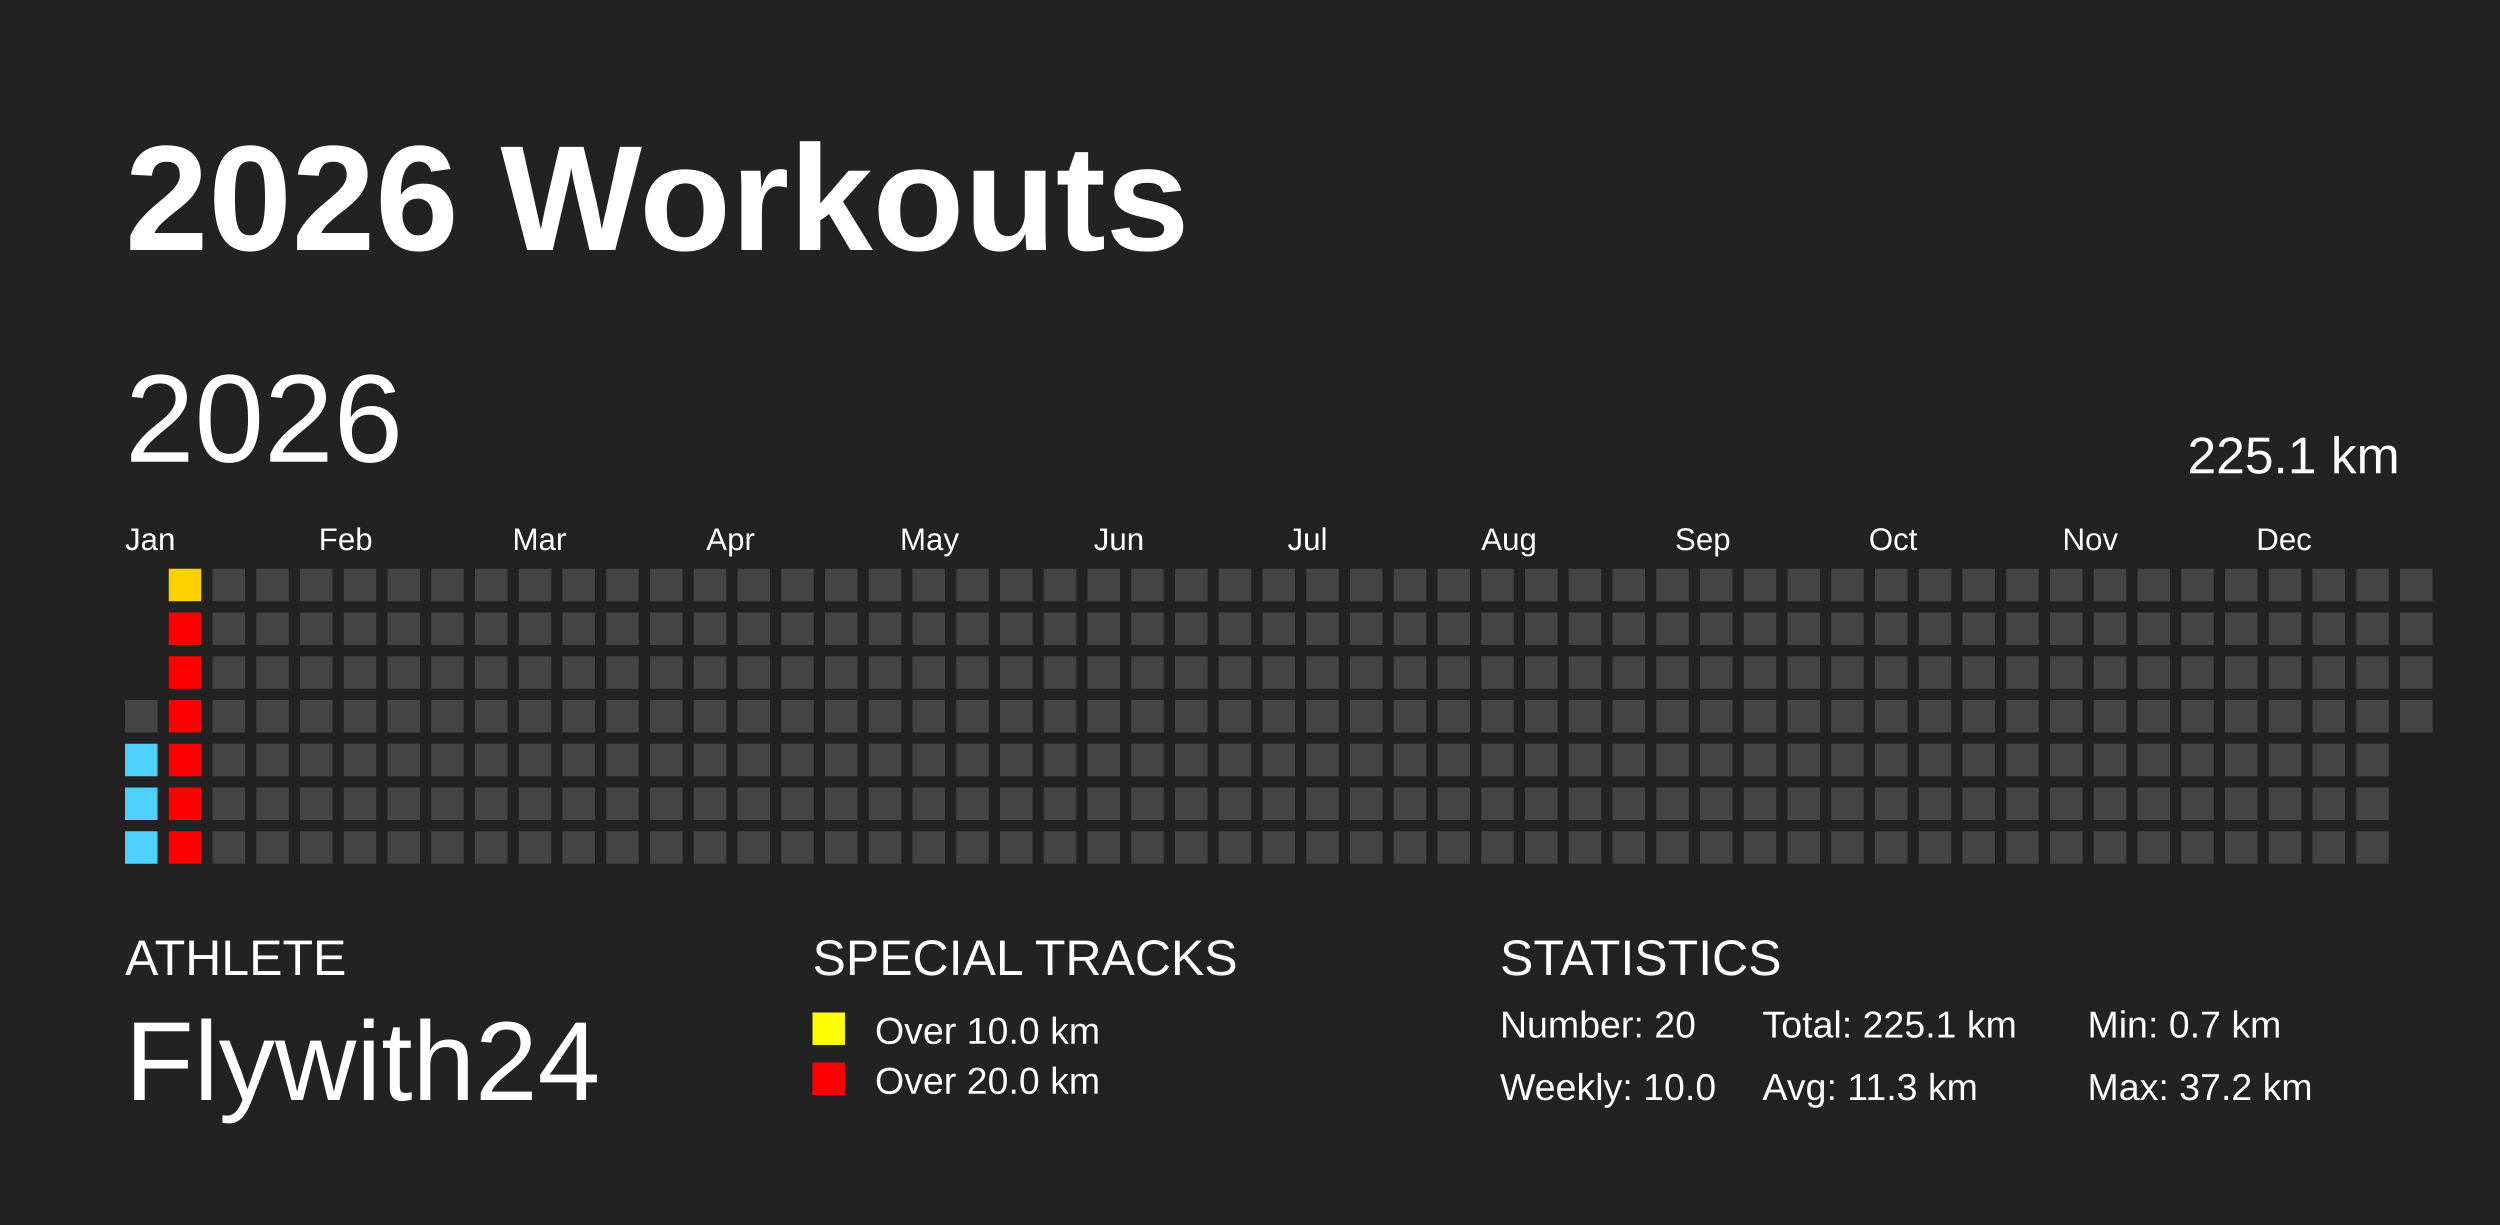
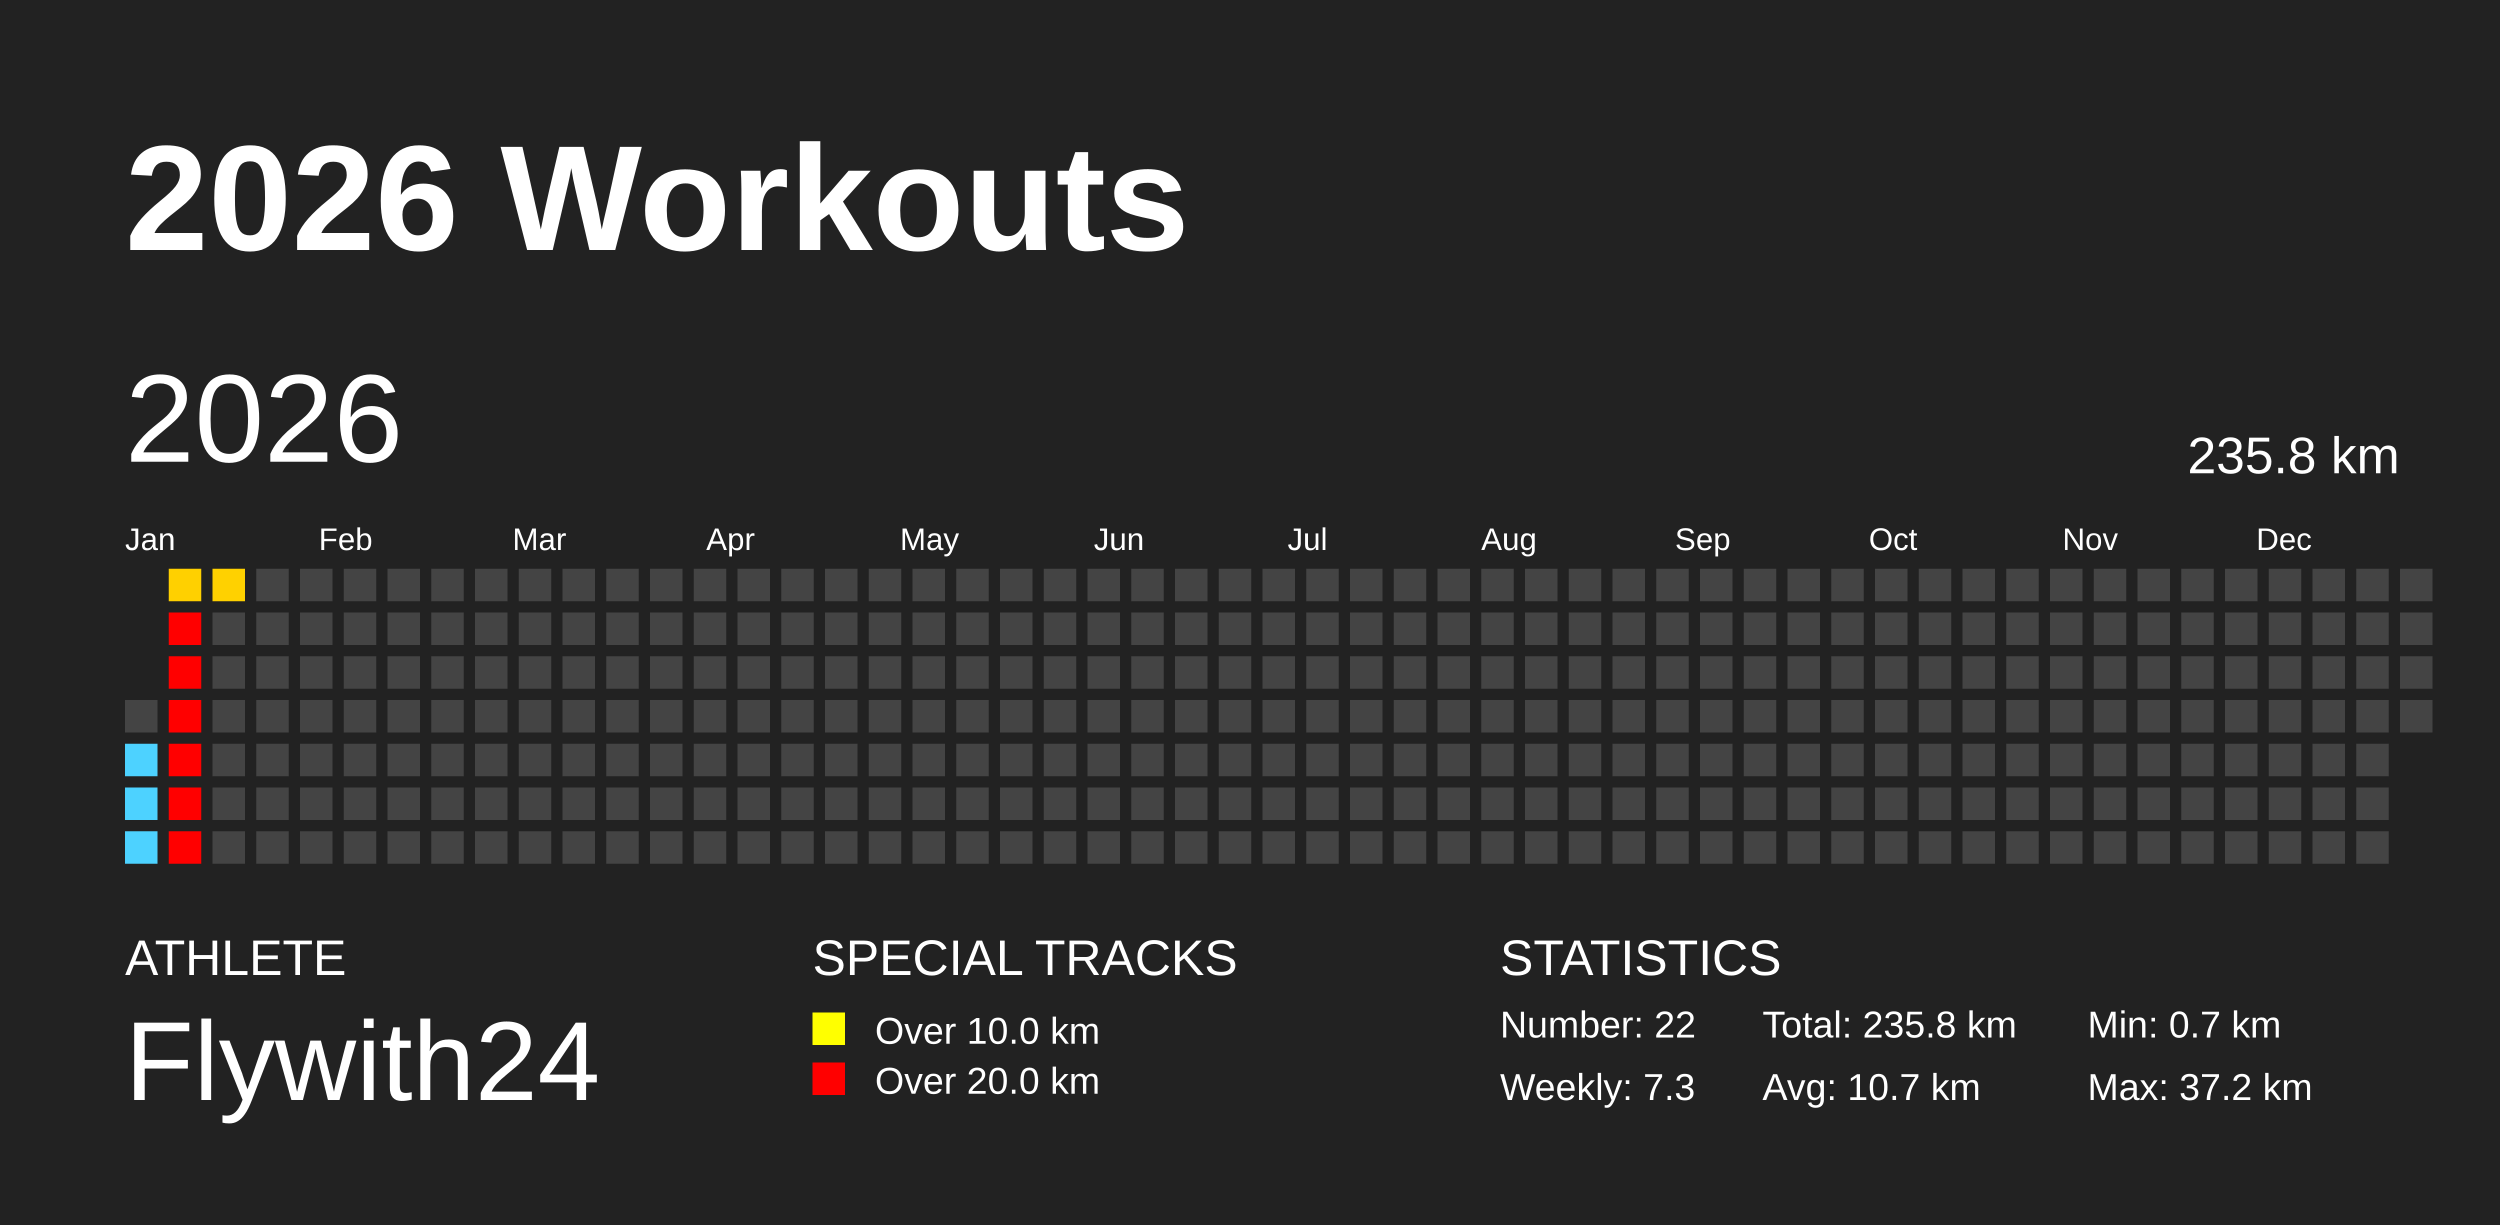
<svg xmlns="http://www.w3.org/2000/svg" baseProfile="full" height="98mm" version="1.1" viewBox="0,0,200,98" width="200mm">
  <defs />
  <rect fill="#222222" height="98" width="200" x="0" y="0" />
  <text fill="#FFFFFF" style="font-size:12px; font-family:Arial; font-weight:bold;" x="10" y="20">2026 Workouts</text>
  <text fill="#FFFFFF" style="font-size:4px; font-family:Arial" x="10" y="78">ATHLETE</text>
  <text fill="#FFFFFF" style="font-size:9px; font-family:Arial" x="10" y="88">Flywith24</text>
  <text fill="#FFFFFF" style="font-size:4px; font-family:Arial" x="65" y="78">SPECIAL TRACKS</text>
  <rect fill="yellow" height="2.6" width="2.6" x="65" y="81" />
  <text fill="#FFFFFF" style="font-size:3px; font-family:Arial" x="70" y="83.5">Over 10.0 km</text>
  <rect fill="red" height="2.6" width="2.6" x="65" y="85" />
  <text fill="#FFFFFF" style="font-size:3px; font-family:Arial" x="70" y="87.5">Over 20.0 km</text>
  <text fill="#FFFFFF" style="font-size:4px; font-family:Arial" x="120" y="78">STATISTICS</text>
-   <text fill="#FFFFFF" style="font-size:3px; font-family:Arial" x="120" y="83">Number: 20</text>
-   <text fill="#FFFFFF" style="font-size:3px; font-family:Arial" x="120" y="88">Weekly: 10.0</text>
-   <text fill="#FFFFFF" style="font-size:3px; font-family:Arial" x="141" y="83">Total: 225.1 km</text>
-   <text fill="#FFFFFF" style="font-size:3px; font-family:Arial" x="141" y="88">Avg: 11.3 km</text>
+   <text fill="#FFFFFF" style="font-size:3px; font-family:Arial" x="120" y="83">Number: 22</text>
+   <text fill="#FFFFFF" style="font-size:3px; font-family:Arial" x="120" y="88">Weekly: 7.3</text>
+   <text fill="#FFFFFF" style="font-size:3px; font-family:Arial" x="141" y="83">Total: 235.8 km</text>
+   <text fill="#FFFFFF" style="font-size:3px; font-family:Arial" x="141" y="88">Avg: 10.7 km</text>
  <text fill="#FFFFFF" style="font-size:3px; font-family:Arial" x="167" y="83">Min: 0.7 km</text>
  <text fill="#FFFFFF" style="font-size:3px; font-family:Arial" x="167" y="88">Max: 37.2 km</text>
  <text dominant-baseline="hanging" fill="#FFFFFF" style="font-size:10.0px; font-family:Arial;" x="10" y="30">2026</text>
-   <text dominant-baseline="hanging" fill="#FFFFFF" style="font-size:4.125px; font-family:Arial;" x="175" y="35">225.1 km</text>
+   <text dominant-baseline="hanging" fill="#FFFFFF" style="font-size:4.125px; font-family:Arial;" x="175" y="35">235.8 km</text>
  <text fill="#FFFFFF" style="font-size:2.5px; font-family:Arial" x="10.0" y="44">Jan</text>
  <text fill="#FFFFFF" style="font-size:2.5px; font-family:Arial" x="25.5" y="44">Feb</text>
  <text fill="#FFFFFF" style="font-size:2.5px; font-family:Arial" x="41.0" y="44">Mar</text>
  <text fill="#FFFFFF" style="font-size:2.5px; font-family:Arial" x="56.5" y="44">Apr</text>
  <text fill="#FFFFFF" style="font-size:2.5px; font-family:Arial" x="72.0" y="44">May</text>
  <text fill="#FFFFFF" style="font-size:2.5px; font-family:Arial" x="87.5" y="44">Jun</text>
  <text fill="#FFFFFF" style="font-size:2.5px; font-family:Arial" x="103.0" y="44">Jul</text>
  <text fill="#FFFFFF" style="font-size:2.5px; font-family:Arial" x="118.5" y="44">Aug</text>
  <text fill="#FFFFFF" style="font-size:2.5px; font-family:Arial" x="134.0" y="44">Sep</text>
  <text fill="#FFFFFF" style="font-size:2.5px; font-family:Arial" x="149.5" y="44">Oct</text>
  <text fill="#FFFFFF" style="font-size:2.5px; font-family:Arial" x="165.0" y="44">Nov</text>
  <text fill="#FFFFFF" style="font-size:2.5px; font-family:Arial" x="180.5" y="44">Dec</text>
  <rect fill="#444444" height="2.6" width="2.6" x="10.0" y="56.0" />
  <rect fill="#4dd2ff" height="2.6" width="2.6" x="10.0" y="59.5" />
  <rect fill="#4dd2ff" height="2.6" width="2.6" x="10.0" y="63.0" />
  <rect fill="#4dd2ff" height="2.6" width="2.6" x="10.0" y="66.5" />
  <rect fill="#ffd000" height="2.6" width="2.6" x="13.5" y="45.5" />
  <rect fill="red" height="2.6" width="2.6" x="13.5" y="49.0" />
  <rect fill="red" height="2.6" width="2.6" x="13.5" y="52.5" />
  <rect fill="red" height="2.6" width="2.6" x="13.5" y="56.0" />
  <rect fill="red" height="2.6" width="2.6" x="13.5" y="59.5" />
  <rect fill="red" height="2.6" width="2.6" x="13.5" y="63.0" />
  <rect fill="red" height="2.6" width="2.6" x="13.5" y="66.5" />
-   <rect fill="#444444" height="2.6" width="2.6" x="17.0" y="45.5" />
+   <rect fill="#ffd100" height="2.6" width="2.6" x="17.0" y="45.5" />
  <rect fill="#444444" height="2.6" width="2.6" x="17.0" y="49.0" />
  <rect fill="#444444" height="2.6" width="2.6" x="17.0" y="52.5" />
  <rect fill="#444444" height="2.6" width="2.6" x="17.0" y="56.0" />
  <rect fill="#444444" height="2.6" width="2.6" x="17.0" y="59.5" />
  <rect fill="#444444" height="2.6" width="2.6" x="17.0" y="63.0" />
  <rect fill="#444444" height="2.6" width="2.6" x="17.0" y="66.5" />
  <rect fill="#444444" height="2.6" width="2.6" x="20.5" y="45.5" />
  <rect fill="#444444" height="2.6" width="2.6" x="20.5" y="49.0" />
  <rect fill="#444444" height="2.6" width="2.6" x="20.5" y="52.5" />
  <rect fill="#444444" height="2.6" width="2.6" x="20.5" y="56.0" />
  <rect fill="#444444" height="2.6" width="2.6" x="20.5" y="59.5" />
  <rect fill="#444444" height="2.6" width="2.6" x="20.5" y="63.0" />
  <rect fill="#444444" height="2.6" width="2.6" x="20.5" y="66.5" />
  <rect fill="#444444" height="2.6" width="2.6" x="24.0" y="45.5" />
  <rect fill="#444444" height="2.6" width="2.6" x="24.0" y="49.0" />
  <rect fill="#444444" height="2.6" width="2.6" x="24.0" y="52.5" />
  <rect fill="#444444" height="2.6" width="2.6" x="24.0" y="56.0" />
  <rect fill="#444444" height="2.6" width="2.6" x="24.0" y="59.5" />
  <rect fill="#444444" height="2.6" width="2.6" x="24.0" y="63.0" />
  <rect fill="#444444" height="2.6" width="2.6" x="24.0" y="66.5" />
  <rect fill="#444444" height="2.6" width="2.6" x="27.5" y="45.5" />
  <rect fill="#444444" height="2.6" width="2.6" x="27.5" y="49.0" />
  <rect fill="#444444" height="2.6" width="2.6" x="27.5" y="52.5" />
  <rect fill="#444444" height="2.6" width="2.6" x="27.5" y="56.0" />
  <rect fill="#444444" height="2.6" width="2.6" x="27.5" y="59.5" />
  <rect fill="#444444" height="2.6" width="2.6" x="27.5" y="63.0" />
  <rect fill="#444444" height="2.6" width="2.6" x="27.5" y="66.5" />
  <rect fill="#444444" height="2.6" width="2.6" x="31.0" y="45.5" />
  <rect fill="#444444" height="2.6" width="2.6" x="31.0" y="49.0" />
  <rect fill="#444444" height="2.6" width="2.6" x="31.0" y="52.5" />
  <rect fill="#444444" height="2.6" width="2.6" x="31.0" y="56.0" />
  <rect fill="#444444" height="2.6" width="2.6" x="31.0" y="59.5" />
  <rect fill="#444444" height="2.6" width="2.6" x="31.0" y="63.0" />
  <rect fill="#444444" height="2.6" width="2.6" x="31.0" y="66.5" />
  <rect fill="#444444" height="2.6" width="2.6" x="34.5" y="45.5" />
  <rect fill="#444444" height="2.6" width="2.6" x="34.5" y="49.0" />
  <rect fill="#444444" height="2.6" width="2.6" x="34.5" y="52.5" />
  <rect fill="#444444" height="2.6" width="2.6" x="34.5" y="56.0" />
  <rect fill="#444444" height="2.6" width="2.6" x="34.5" y="59.5" />
  <rect fill="#444444" height="2.6" width="2.6" x="34.5" y="63.0" />
  <rect fill="#444444" height="2.6" width="2.6" x="34.5" y="66.5" />
  <rect fill="#444444" height="2.6" width="2.6" x="38.0" y="45.5" />
  <rect fill="#444444" height="2.6" width="2.6" x="38.0" y="49.0" />
  <rect fill="#444444" height="2.6" width="2.6" x="38.0" y="52.5" />
  <rect fill="#444444" height="2.6" width="2.6" x="38.0" y="56.0" />
  <rect fill="#444444" height="2.6" width="2.6" x="38.0" y="59.5" />
  <rect fill="#444444" height="2.6" width="2.6" x="38.0" y="63.0" />
  <rect fill="#444444" height="2.6" width="2.6" x="38.0" y="66.5" />
  <rect fill="#444444" height="2.6" width="2.6" x="41.5" y="45.5" />
  <rect fill="#444444" height="2.6" width="2.6" x="41.5" y="49.0" />
  <rect fill="#444444" height="2.6" width="2.6" x="41.5" y="52.5" />
  <rect fill="#444444" height="2.6" width="2.6" x="41.5" y="56.0" />
  <rect fill="#444444" height="2.6" width="2.6" x="41.5" y="59.5" />
  <rect fill="#444444" height="2.6" width="2.6" x="41.5" y="63.0" />
  <rect fill="#444444" height="2.6" width="2.6" x="41.5" y="66.5" />
  <rect fill="#444444" height="2.6" width="2.6" x="45.0" y="45.5" />
  <rect fill="#444444" height="2.6" width="2.6" x="45.0" y="49.0" />
  <rect fill="#444444" height="2.6" width="2.6" x="45.0" y="52.5" />
  <rect fill="#444444" height="2.6" width="2.6" x="45.0" y="56.0" />
  <rect fill="#444444" height="2.6" width="2.6" x="45.0" y="59.5" />
  <rect fill="#444444" height="2.6" width="2.6" x="45.0" y="63.0" />
  <rect fill="#444444" height="2.6" width="2.6" x="45.0" y="66.5" />
  <rect fill="#444444" height="2.6" width="2.6" x="48.5" y="45.5" />
  <rect fill="#444444" height="2.6" width="2.6" x="48.5" y="49.0" />
  <rect fill="#444444" height="2.6" width="2.6" x="48.5" y="52.5" />
  <rect fill="#444444" height="2.6" width="2.6" x="48.5" y="56.0" />
  <rect fill="#444444" height="2.6" width="2.6" x="48.5" y="59.5" />
  <rect fill="#444444" height="2.6" width="2.6" x="48.5" y="63.0" />
  <rect fill="#444444" height="2.6" width="2.6" x="48.5" y="66.5" />
  <rect fill="#444444" height="2.6" width="2.6" x="52.0" y="45.5" />
  <rect fill="#444444" height="2.6" width="2.6" x="52.0" y="49.0" />
  <rect fill="#444444" height="2.6" width="2.6" x="52.0" y="52.5" />
  <rect fill="#444444" height="2.6" width="2.6" x="52.0" y="56.0" />
  <rect fill="#444444" height="2.6" width="2.6" x="52.0" y="59.5" />
  <rect fill="#444444" height="2.6" width="2.6" x="52.0" y="63.0" />
  <rect fill="#444444" height="2.6" width="2.6" x="52.0" y="66.5" />
  <rect fill="#444444" height="2.6" width="2.6" x="55.5" y="45.5" />
  <rect fill="#444444" height="2.6" width="2.6" x="55.5" y="49.0" />
  <rect fill="#444444" height="2.6" width="2.6" x="55.5" y="52.5" />
  <rect fill="#444444" height="2.6" width="2.6" x="55.5" y="56.0" />
  <rect fill="#444444" height="2.6" width="2.6" x="55.5" y="59.5" />
  <rect fill="#444444" height="2.6" width="2.6" x="55.5" y="63.0" />
  <rect fill="#444444" height="2.6" width="2.6" x="55.5" y="66.5" />
  <rect fill="#444444" height="2.6" width="2.6" x="59.0" y="45.5" />
  <rect fill="#444444" height="2.6" width="2.6" x="59.0" y="49.0" />
  <rect fill="#444444" height="2.6" width="2.6" x="59.0" y="52.5" />
  <rect fill="#444444" height="2.6" width="2.6" x="59.0" y="56.0" />
  <rect fill="#444444" height="2.6" width="2.6" x="59.0" y="59.5" />
  <rect fill="#444444" height="2.6" width="2.6" x="59.0" y="63.0" />
  <rect fill="#444444" height="2.6" width="2.6" x="59.0" y="66.5" />
  <rect fill="#444444" height="2.6" width="2.6" x="62.5" y="45.5" />
  <rect fill="#444444" height="2.6" width="2.6" x="62.5" y="49.0" />
  <rect fill="#444444" height="2.6" width="2.6" x="62.5" y="52.5" />
  <rect fill="#444444" height="2.6" width="2.6" x="62.5" y="56.0" />
  <rect fill="#444444" height="2.6" width="2.6" x="62.5" y="59.5" />
  <rect fill="#444444" height="2.6" width="2.6" x="62.5" y="63.0" />
  <rect fill="#444444" height="2.6" width="2.6" x="62.5" y="66.5" />
  <rect fill="#444444" height="2.6" width="2.6" x="66.0" y="45.5" />
  <rect fill="#444444" height="2.6" width="2.6" x="66.0" y="49.0" />
  <rect fill="#444444" height="2.6" width="2.6" x="66.0" y="52.5" />
  <rect fill="#444444" height="2.6" width="2.6" x="66.0" y="56.0" />
  <rect fill="#444444" height="2.6" width="2.6" x="66.0" y="59.5" />
  <rect fill="#444444" height="2.6" width="2.6" x="66.0" y="63.0" />
  <rect fill="#444444" height="2.6" width="2.6" x="66.0" y="66.5" />
  <rect fill="#444444" height="2.6" width="2.6" x="69.5" y="45.5" />
  <rect fill="#444444" height="2.6" width="2.6" x="69.5" y="49.0" />
  <rect fill="#444444" height="2.6" width="2.6" x="69.5" y="52.5" />
  <rect fill="#444444" height="2.6" width="2.6" x="69.5" y="56.0" />
  <rect fill="#444444" height="2.6" width="2.6" x="69.5" y="59.5" />
  <rect fill="#444444" height="2.6" width="2.6" x="69.5" y="63.0" />
  <rect fill="#444444" height="2.6" width="2.6" x="69.5" y="66.5" />
  <rect fill="#444444" height="2.6" width="2.6" x="73.0" y="45.5" />
  <rect fill="#444444" height="2.6" width="2.6" x="73.0" y="49.0" />
  <rect fill="#444444" height="2.6" width="2.6" x="73.0" y="52.5" />
  <rect fill="#444444" height="2.6" width="2.6" x="73.0" y="56.0" />
  <rect fill="#444444" height="2.6" width="2.6" x="73.0" y="59.5" />
  <rect fill="#444444" height="2.6" width="2.6" x="73.0" y="63.0" />
  <rect fill="#444444" height="2.6" width="2.6" x="73.0" y="66.5" />
  <rect fill="#444444" height="2.6" width="2.6" x="76.5" y="45.5" />
  <rect fill="#444444" height="2.6" width="2.6" x="76.5" y="49.0" />
  <rect fill="#444444" height="2.6" width="2.6" x="76.5" y="52.5" />
  <rect fill="#444444" height="2.6" width="2.6" x="76.5" y="56.0" />
  <rect fill="#444444" height="2.6" width="2.6" x="76.5" y="59.5" />
  <rect fill="#444444" height="2.6" width="2.6" x="76.5" y="63.0" />
  <rect fill="#444444" height="2.6" width="2.6" x="76.5" y="66.5" />
  <rect fill="#444444" height="2.6" width="2.6" x="80.0" y="45.5" />
  <rect fill="#444444" height="2.6" width="2.6" x="80.0" y="49.0" />
  <rect fill="#444444" height="2.6" width="2.6" x="80.0" y="52.5" />
  <rect fill="#444444" height="2.6" width="2.6" x="80.0" y="56.0" />
  <rect fill="#444444" height="2.6" width="2.6" x="80.0" y="59.5" />
  <rect fill="#444444" height="2.6" width="2.6" x="80.0" y="63.0" />
  <rect fill="#444444" height="2.6" width="2.6" x="80.0" y="66.5" />
  <rect fill="#444444" height="2.6" width="2.6" x="83.5" y="45.5" />
  <rect fill="#444444" height="2.6" width="2.6" x="83.5" y="49.0" />
  <rect fill="#444444" height="2.6" width="2.6" x="83.5" y="52.5" />
  <rect fill="#444444" height="2.6" width="2.6" x="83.5" y="56.0" />
  <rect fill="#444444" height="2.6" width="2.6" x="83.5" y="59.5" />
  <rect fill="#444444" height="2.6" width="2.6" x="83.5" y="63.0" />
  <rect fill="#444444" height="2.6" width="2.6" x="83.5" y="66.5" />
  <rect fill="#444444" height="2.6" width="2.6" x="87.0" y="45.5" />
  <rect fill="#444444" height="2.6" width="2.6" x="87.0" y="49.0" />
  <rect fill="#444444" height="2.6" width="2.6" x="87.0" y="52.5" />
  <rect fill="#444444" height="2.6" width="2.6" x="87.0" y="56.0" />
  <rect fill="#444444" height="2.6" width="2.6" x="87.0" y="59.5" />
  <rect fill="#444444" height="2.6" width="2.6" x="87.0" y="63.0" />
  <rect fill="#444444" height="2.6" width="2.6" x="87.0" y="66.5" />
  <rect fill="#444444" height="2.6" width="2.6" x="90.5" y="45.5" />
  <rect fill="#444444" height="2.6" width="2.6" x="90.5" y="49.0" />
  <rect fill="#444444" height="2.6" width="2.6" x="90.5" y="52.5" />
  <rect fill="#444444" height="2.6" width="2.6" x="90.5" y="56.0" />
  <rect fill="#444444" height="2.6" width="2.6" x="90.5" y="59.5" />
  <rect fill="#444444" height="2.6" width="2.6" x="90.5" y="63.0" />
  <rect fill="#444444" height="2.6" width="2.6" x="90.5" y="66.5" />
  <rect fill="#444444" height="2.6" width="2.6" x="94.0" y="45.5" />
  <rect fill="#444444" height="2.6" width="2.6" x="94.0" y="49.0" />
  <rect fill="#444444" height="2.6" width="2.6" x="94.0" y="52.5" />
  <rect fill="#444444" height="2.6" width="2.6" x="94.0" y="56.0" />
  <rect fill="#444444" height="2.6" width="2.6" x="94.0" y="59.5" />
  <rect fill="#444444" height="2.6" width="2.6" x="94.0" y="63.0" />
  <rect fill="#444444" height="2.6" width="2.6" x="94.0" y="66.5" />
  <rect fill="#444444" height="2.6" width="2.6" x="97.5" y="45.5" />
  <rect fill="#444444" height="2.6" width="2.6" x="97.5" y="49.0" />
  <rect fill="#444444" height="2.6" width="2.6" x="97.5" y="52.5" />
  <rect fill="#444444" height="2.6" width="2.6" x="97.5" y="56.0" />
  <rect fill="#444444" height="2.6" width="2.6" x="97.5" y="59.5" />
  <rect fill="#444444" height="2.6" width="2.6" x="97.5" y="63.0" />
  <rect fill="#444444" height="2.6" width="2.6" x="97.5" y="66.5" />
  <rect fill="#444444" height="2.6" width="2.6" x="101.0" y="45.5" />
  <rect fill="#444444" height="2.6" width="2.6" x="101.0" y="49.0" />
  <rect fill="#444444" height="2.6" width="2.6" x="101.0" y="52.5" />
  <rect fill="#444444" height="2.6" width="2.6" x="101.0" y="56.0" />
  <rect fill="#444444" height="2.6" width="2.6" x="101.0" y="59.5" />
  <rect fill="#444444" height="2.6" width="2.6" x="101.0" y="63.0" />
  <rect fill="#444444" height="2.6" width="2.6" x="101.0" y="66.5" />
  <rect fill="#444444" height="2.6" width="2.6" x="104.5" y="45.5" />
  <rect fill="#444444" height="2.6" width="2.6" x="104.5" y="49.0" />
  <rect fill="#444444" height="2.6" width="2.6" x="104.5" y="52.5" />
  <rect fill="#444444" height="2.6" width="2.6" x="104.5" y="56.0" />
  <rect fill="#444444" height="2.6" width="2.6" x="104.5" y="59.5" />
  <rect fill="#444444" height="2.6" width="2.6" x="104.5" y="63.0" />
  <rect fill="#444444" height="2.6" width="2.6" x="104.5" y="66.5" />
  <rect fill="#444444" height="2.6" width="2.6" x="108.0" y="45.5" />
  <rect fill="#444444" height="2.6" width="2.6" x="108.0" y="49.0" />
  <rect fill="#444444" height="2.6" width="2.6" x="108.0" y="52.5" />
  <rect fill="#444444" height="2.6" width="2.6" x="108.0" y="56.0" />
  <rect fill="#444444" height="2.6" width="2.6" x="108.0" y="59.5" />
  <rect fill="#444444" height="2.6" width="2.6" x="108.0" y="63.0" />
  <rect fill="#444444" height="2.6" width="2.6" x="108.0" y="66.5" />
  <rect fill="#444444" height="2.6" width="2.6" x="111.5" y="45.5" />
  <rect fill="#444444" height="2.6" width="2.6" x="111.5" y="49.0" />
  <rect fill="#444444" height="2.6" width="2.6" x="111.5" y="52.5" />
  <rect fill="#444444" height="2.6" width="2.6" x="111.5" y="56.0" />
  <rect fill="#444444" height="2.6" width="2.6" x="111.5" y="59.5" />
  <rect fill="#444444" height="2.6" width="2.6" x="111.5" y="63.0" />
  <rect fill="#444444" height="2.6" width="2.6" x="111.5" y="66.5" />
  <rect fill="#444444" height="2.6" width="2.6" x="115.0" y="45.5" />
  <rect fill="#444444" height="2.6" width="2.6" x="115.0" y="49.0" />
  <rect fill="#444444" height="2.6" width="2.6" x="115.0" y="52.5" />
  <rect fill="#444444" height="2.6" width="2.6" x="115.0" y="56.0" />
  <rect fill="#444444" height="2.6" width="2.6" x="115.0" y="59.5" />
  <rect fill="#444444" height="2.6" width="2.6" x="115.0" y="63.0" />
  <rect fill="#444444" height="2.6" width="2.6" x="115.0" y="66.5" />
  <rect fill="#444444" height="2.6" width="2.6" x="118.5" y="45.5" />
  <rect fill="#444444" height="2.6" width="2.6" x="118.5" y="49.0" />
  <rect fill="#444444" height="2.6" width="2.6" x="118.5" y="52.5" />
  <rect fill="#444444" height="2.6" width="2.6" x="118.5" y="56.0" />
  <rect fill="#444444" height="2.6" width="2.6" x="118.5" y="59.5" />
  <rect fill="#444444" height="2.6" width="2.6" x="118.5" y="63.0" />
  <rect fill="#444444" height="2.6" width="2.6" x="118.5" y="66.5" />
  <rect fill="#444444" height="2.6" width="2.6" x="122.0" y="45.5" />
  <rect fill="#444444" height="2.6" width="2.6" x="122.0" y="49.0" />
  <rect fill="#444444" height="2.6" width="2.6" x="122.0" y="52.5" />
  <rect fill="#444444" height="2.6" width="2.6" x="122.0" y="56.0" />
  <rect fill="#444444" height="2.6" width="2.6" x="122.0" y="59.5" />
  <rect fill="#444444" height="2.6" width="2.6" x="122.0" y="63.0" />
  <rect fill="#444444" height="2.6" width="2.6" x="122.0" y="66.5" />
  <rect fill="#444444" height="2.6" width="2.6" x="125.5" y="45.5" />
  <rect fill="#444444" height="2.6" width="2.6" x="125.5" y="49.0" />
  <rect fill="#444444" height="2.6" width="2.6" x="125.5" y="52.5" />
  <rect fill="#444444" height="2.6" width="2.6" x="125.5" y="56.0" />
  <rect fill="#444444" height="2.6" width="2.6" x="125.5" y="59.5" />
  <rect fill="#444444" height="2.6" width="2.6" x="125.5" y="63.0" />
  <rect fill="#444444" height="2.6" width="2.6" x="125.5" y="66.5" />
  <rect fill="#444444" height="2.6" width="2.6" x="129.0" y="45.5" />
  <rect fill="#444444" height="2.6" width="2.6" x="129.0" y="49.0" />
  <rect fill="#444444" height="2.6" width="2.6" x="129.0" y="52.5" />
  <rect fill="#444444" height="2.6" width="2.6" x="129.0" y="56.0" />
  <rect fill="#444444" height="2.6" width="2.6" x="129.0" y="59.5" />
  <rect fill="#444444" height="2.6" width="2.6" x="129.0" y="63.0" />
  <rect fill="#444444" height="2.6" width="2.6" x="129.0" y="66.5" />
  <rect fill="#444444" height="2.6" width="2.6" x="132.5" y="45.5" />
  <rect fill="#444444" height="2.6" width="2.6" x="132.5" y="49.0" />
  <rect fill="#444444" height="2.6" width="2.6" x="132.5" y="52.5" />
  <rect fill="#444444" height="2.6" width="2.6" x="132.5" y="56.0" />
  <rect fill="#444444" height="2.6" width="2.6" x="132.5" y="59.5" />
  <rect fill="#444444" height="2.6" width="2.6" x="132.5" y="63.0" />
  <rect fill="#444444" height="2.6" width="2.6" x="132.5" y="66.5" />
  <rect fill="#444444" height="2.6" width="2.6" x="136.0" y="45.5" />
  <rect fill="#444444" height="2.6" width="2.6" x="136.0" y="49.0" />
  <rect fill="#444444" height="2.6" width="2.6" x="136.0" y="52.5" />
  <rect fill="#444444" height="2.6" width="2.6" x="136.0" y="56.0" />
  <rect fill="#444444" height="2.6" width="2.6" x="136.0" y="59.5" />
  <rect fill="#444444" height="2.6" width="2.6" x="136.0" y="63.0" />
  <rect fill="#444444" height="2.6" width="2.6" x="136.0" y="66.5" />
  <rect fill="#444444" height="2.6" width="2.6" x="139.5" y="45.5" />
  <rect fill="#444444" height="2.6" width="2.6" x="139.5" y="49.0" />
  <rect fill="#444444" height="2.6" width="2.6" x="139.5" y="52.5" />
  <rect fill="#444444" height="2.6" width="2.6" x="139.5" y="56.0" />
  <rect fill="#444444" height="2.6" width="2.6" x="139.5" y="59.5" />
  <rect fill="#444444" height="2.6" width="2.6" x="139.5" y="63.0" />
  <rect fill="#444444" height="2.6" width="2.6" x="139.5" y="66.5" />
  <rect fill="#444444" height="2.6" width="2.6" x="143.0" y="45.5" />
  <rect fill="#444444" height="2.6" width="2.6" x="143.0" y="49.0" />
  <rect fill="#444444" height="2.6" width="2.6" x="143.0" y="52.5" />
  <rect fill="#444444" height="2.6" width="2.6" x="143.0" y="56.0" />
  <rect fill="#444444" height="2.6" width="2.6" x="143.0" y="59.5" />
  <rect fill="#444444" height="2.6" width="2.6" x="143.0" y="63.0" />
  <rect fill="#444444" height="2.6" width="2.6" x="143.0" y="66.5" />
  <rect fill="#444444" height="2.6" width="2.6" x="146.5" y="45.5" />
  <rect fill="#444444" height="2.6" width="2.6" x="146.5" y="49.0" />
  <rect fill="#444444" height="2.6" width="2.6" x="146.5" y="52.5" />
  <rect fill="#444444" height="2.6" width="2.6" x="146.5" y="56.0" />
  <rect fill="#444444" height="2.6" width="2.6" x="146.5" y="59.5" />
  <rect fill="#444444" height="2.6" width="2.6" x="146.5" y="63.0" />
  <rect fill="#444444" height="2.6" width="2.6" x="146.5" y="66.5" />
  <rect fill="#444444" height="2.6" width="2.6" x="150.0" y="45.5" />
  <rect fill="#444444" height="2.6" width="2.6" x="150.0" y="49.0" />
  <rect fill="#444444" height="2.6" width="2.6" x="150.0" y="52.5" />
  <rect fill="#444444" height="2.6" width="2.6" x="150.0" y="56.0" />
  <rect fill="#444444" height="2.6" width="2.6" x="150.0" y="59.5" />
  <rect fill="#444444" height="2.6" width="2.6" x="150.0" y="63.0" />
  <rect fill="#444444" height="2.6" width="2.6" x="150.0" y="66.5" />
  <rect fill="#444444" height="2.6" width="2.6" x="153.5" y="45.5" />
  <rect fill="#444444" height="2.6" width="2.6" x="153.5" y="49.0" />
  <rect fill="#444444" height="2.6" width="2.6" x="153.5" y="52.5" />
  <rect fill="#444444" height="2.6" width="2.6" x="153.5" y="56.0" />
  <rect fill="#444444" height="2.6" width="2.6" x="153.5" y="59.5" />
  <rect fill="#444444" height="2.6" width="2.6" x="153.5" y="63.0" />
  <rect fill="#444444" height="2.6" width="2.6" x="153.5" y="66.5" />
  <rect fill="#444444" height="2.6" width="2.6" x="157.0" y="45.5" />
  <rect fill="#444444" height="2.6" width="2.6" x="157.0" y="49.0" />
  <rect fill="#444444" height="2.6" width="2.6" x="157.0" y="52.5" />
  <rect fill="#444444" height="2.6" width="2.6" x="157.0" y="56.0" />
  <rect fill="#444444" height="2.6" width="2.6" x="157.0" y="59.5" />
  <rect fill="#444444" height="2.6" width="2.6" x="157.0" y="63.0" />
  <rect fill="#444444" height="2.6" width="2.6" x="157.0" y="66.5" />
  <rect fill="#444444" height="2.6" width="2.6" x="160.5" y="45.5" />
  <rect fill="#444444" height="2.6" width="2.6" x="160.5" y="49.0" />
  <rect fill="#444444" height="2.6" width="2.6" x="160.5" y="52.5" />
  <rect fill="#444444" height="2.6" width="2.6" x="160.5" y="56.0" />
  <rect fill="#444444" height="2.6" width="2.6" x="160.5" y="59.5" />
  <rect fill="#444444" height="2.6" width="2.6" x="160.5" y="63.0" />
  <rect fill="#444444" height="2.6" width="2.6" x="160.5" y="66.5" />
  <rect fill="#444444" height="2.6" width="2.6" x="164.0" y="45.5" />
  <rect fill="#444444" height="2.6" width="2.6" x="164.0" y="49.0" />
  <rect fill="#444444" height="2.6" width="2.6" x="164.0" y="52.5" />
  <rect fill="#444444" height="2.6" width="2.6" x="164.0" y="56.0" />
  <rect fill="#444444" height="2.6" width="2.6" x="164.0" y="59.5" />
  <rect fill="#444444" height="2.6" width="2.6" x="164.0" y="63.0" />
  <rect fill="#444444" height="2.6" width="2.6" x="164.0" y="66.5" />
  <rect fill="#444444" height="2.6" width="2.6" x="167.5" y="45.5" />
  <rect fill="#444444" height="2.6" width="2.6" x="167.5" y="49.0" />
  <rect fill="#444444" height="2.6" width="2.6" x="167.5" y="52.5" />
  <rect fill="#444444" height="2.6" width="2.6" x="167.5" y="56.0" />
  <rect fill="#444444" height="2.6" width="2.6" x="167.5" y="59.5" />
  <rect fill="#444444" height="2.6" width="2.6" x="167.5" y="63.0" />
  <rect fill="#444444" height="2.6" width="2.6" x="167.5" y="66.5" />
  <rect fill="#444444" height="2.6" width="2.6" x="171.0" y="45.5" />
  <rect fill="#444444" height="2.6" width="2.6" x="171.0" y="49.0" />
  <rect fill="#444444" height="2.6" width="2.6" x="171.0" y="52.5" />
  <rect fill="#444444" height="2.6" width="2.6" x="171.0" y="56.0" />
  <rect fill="#444444" height="2.6" width="2.6" x="171.0" y="59.5" />
  <rect fill="#444444" height="2.6" width="2.6" x="171.0" y="63.0" />
  <rect fill="#444444" height="2.6" width="2.6" x="171.0" y="66.5" />
  <rect fill="#444444" height="2.6" width="2.6" x="174.5" y="45.5" />
  <rect fill="#444444" height="2.6" width="2.6" x="174.5" y="49.0" />
  <rect fill="#444444" height="2.6" width="2.6" x="174.5" y="52.5" />
  <rect fill="#444444" height="2.6" width="2.6" x="174.5" y="56.0" />
  <rect fill="#444444" height="2.6" width="2.6" x="174.5" y="59.5" />
  <rect fill="#444444" height="2.6" width="2.6" x="174.5" y="63.0" />
  <rect fill="#444444" height="2.6" width="2.6" x="174.5" y="66.5" />
  <rect fill="#444444" height="2.6" width="2.6" x="178.0" y="45.5" />
  <rect fill="#444444" height="2.6" width="2.6" x="178.0" y="49.0" />
  <rect fill="#444444" height="2.6" width="2.6" x="178.0" y="52.5" />
  <rect fill="#444444" height="2.6" width="2.6" x="178.0" y="56.0" />
  <rect fill="#444444" height="2.6" width="2.6" x="178.0" y="59.5" />
  <rect fill="#444444" height="2.6" width="2.6" x="178.0" y="63.0" />
  <rect fill="#444444" height="2.6" width="2.6" x="178.0" y="66.5" />
  <rect fill="#444444" height="2.6" width="2.6" x="181.5" y="45.5" />
  <rect fill="#444444" height="2.6" width="2.6" x="181.5" y="49.0" />
  <rect fill="#444444" height="2.6" width="2.6" x="181.5" y="52.5" />
  <rect fill="#444444" height="2.6" width="2.6" x="181.5" y="56.0" />
  <rect fill="#444444" height="2.6" width="2.6" x="181.5" y="59.5" />
  <rect fill="#444444" height="2.6" width="2.6" x="181.5" y="63.0" />
  <rect fill="#444444" height="2.6" width="2.6" x="181.5" y="66.5" />
  <rect fill="#444444" height="2.6" width="2.6" x="185.0" y="45.5" />
  <rect fill="#444444" height="2.6" width="2.6" x="185.0" y="49.0" />
  <rect fill="#444444" height="2.6" width="2.6" x="185.0" y="52.5" />
  <rect fill="#444444" height="2.6" width="2.6" x="185.0" y="56.0" />
  <rect fill="#444444" height="2.6" width="2.6" x="185.0" y="59.5" />
  <rect fill="#444444" height="2.6" width="2.6" x="185.0" y="63.0" />
  <rect fill="#444444" height="2.6" width="2.6" x="185.0" y="66.5" />
  <rect fill="#444444" height="2.6" width="2.6" x="188.5" y="45.5" />
  <rect fill="#444444" height="2.6" width="2.6" x="188.5" y="49.0" />
  <rect fill="#444444" height="2.6" width="2.6" x="188.5" y="52.5" />
  <rect fill="#444444" height="2.6" width="2.6" x="188.5" y="56.0" />
  <rect fill="#444444" height="2.6" width="2.6" x="188.5" y="59.5" />
  <rect fill="#444444" height="2.6" width="2.6" x="188.5" y="63.0" />
  <rect fill="#444444" height="2.6" width="2.6" x="188.5" y="66.5" />
  <rect fill="#444444" height="2.6" width="2.6" x="192.0" y="45.5" />
  <rect fill="#444444" height="2.6" width="2.6" x="192.0" y="49.0" />
  <rect fill="#444444" height="2.6" width="2.6" x="192.0" y="52.5" />
  <rect fill="#444444" height="2.6" width="2.6" x="192.0" y="56.0" />
</svg>
